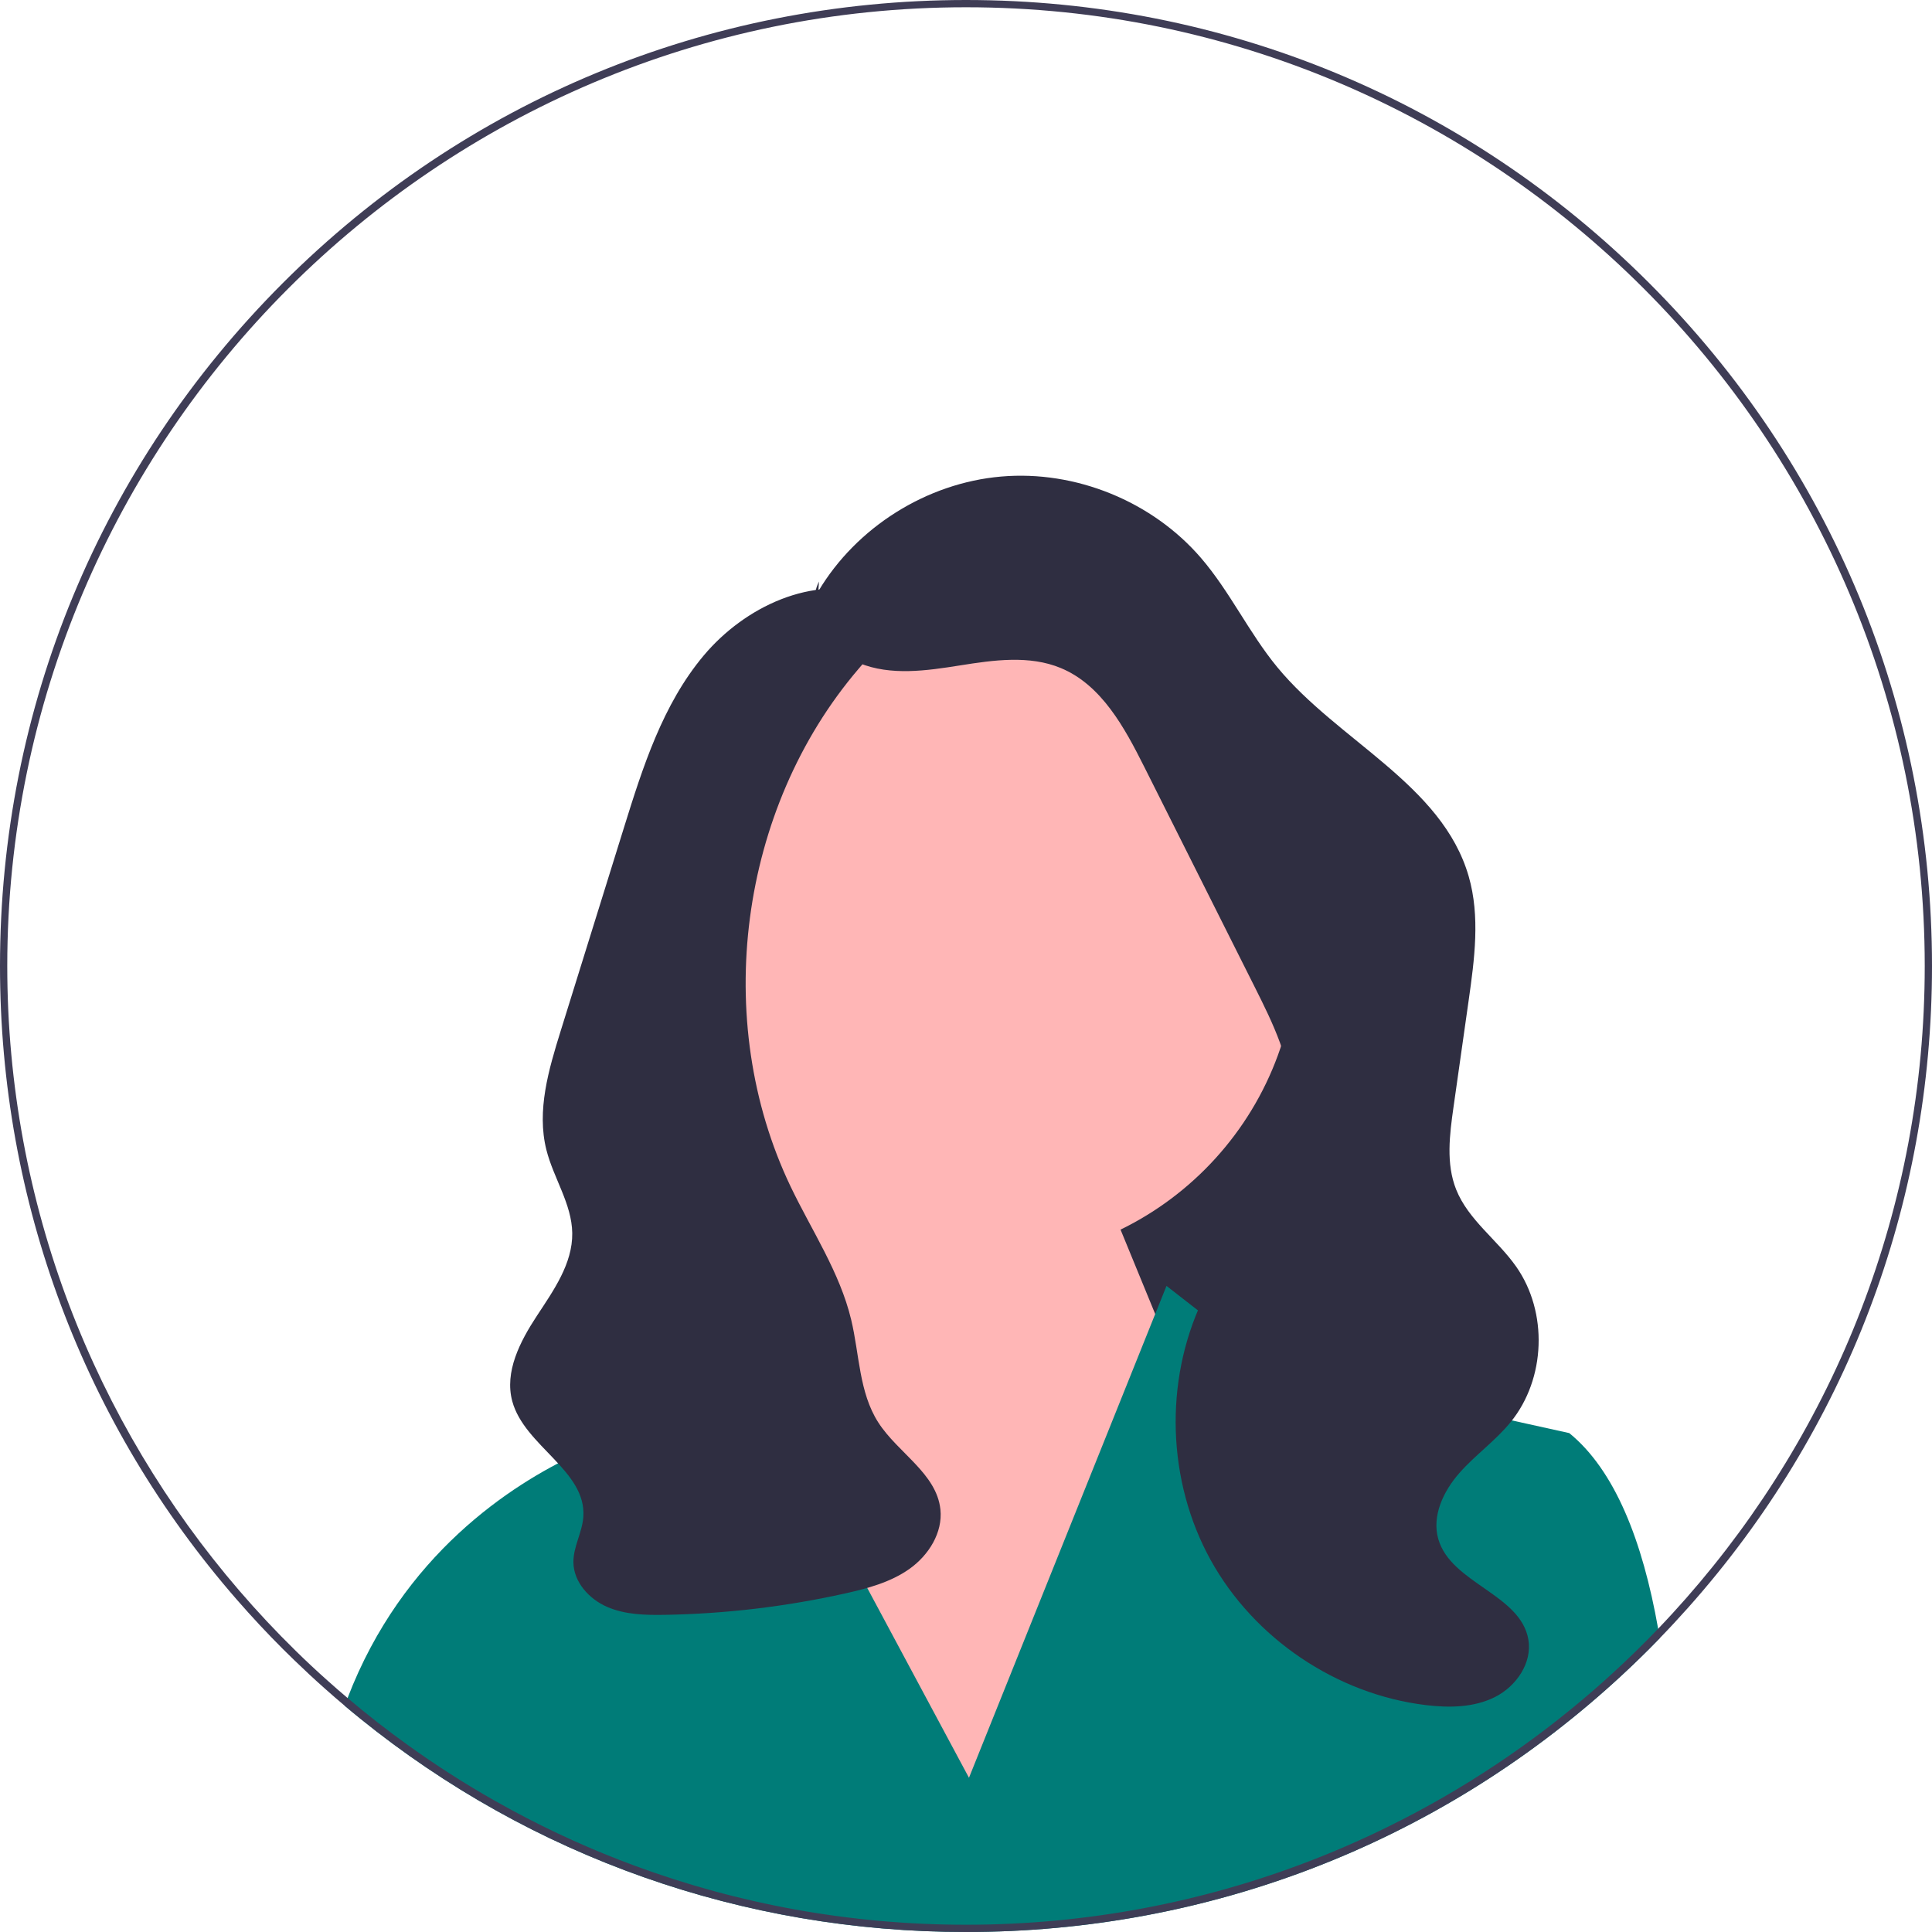
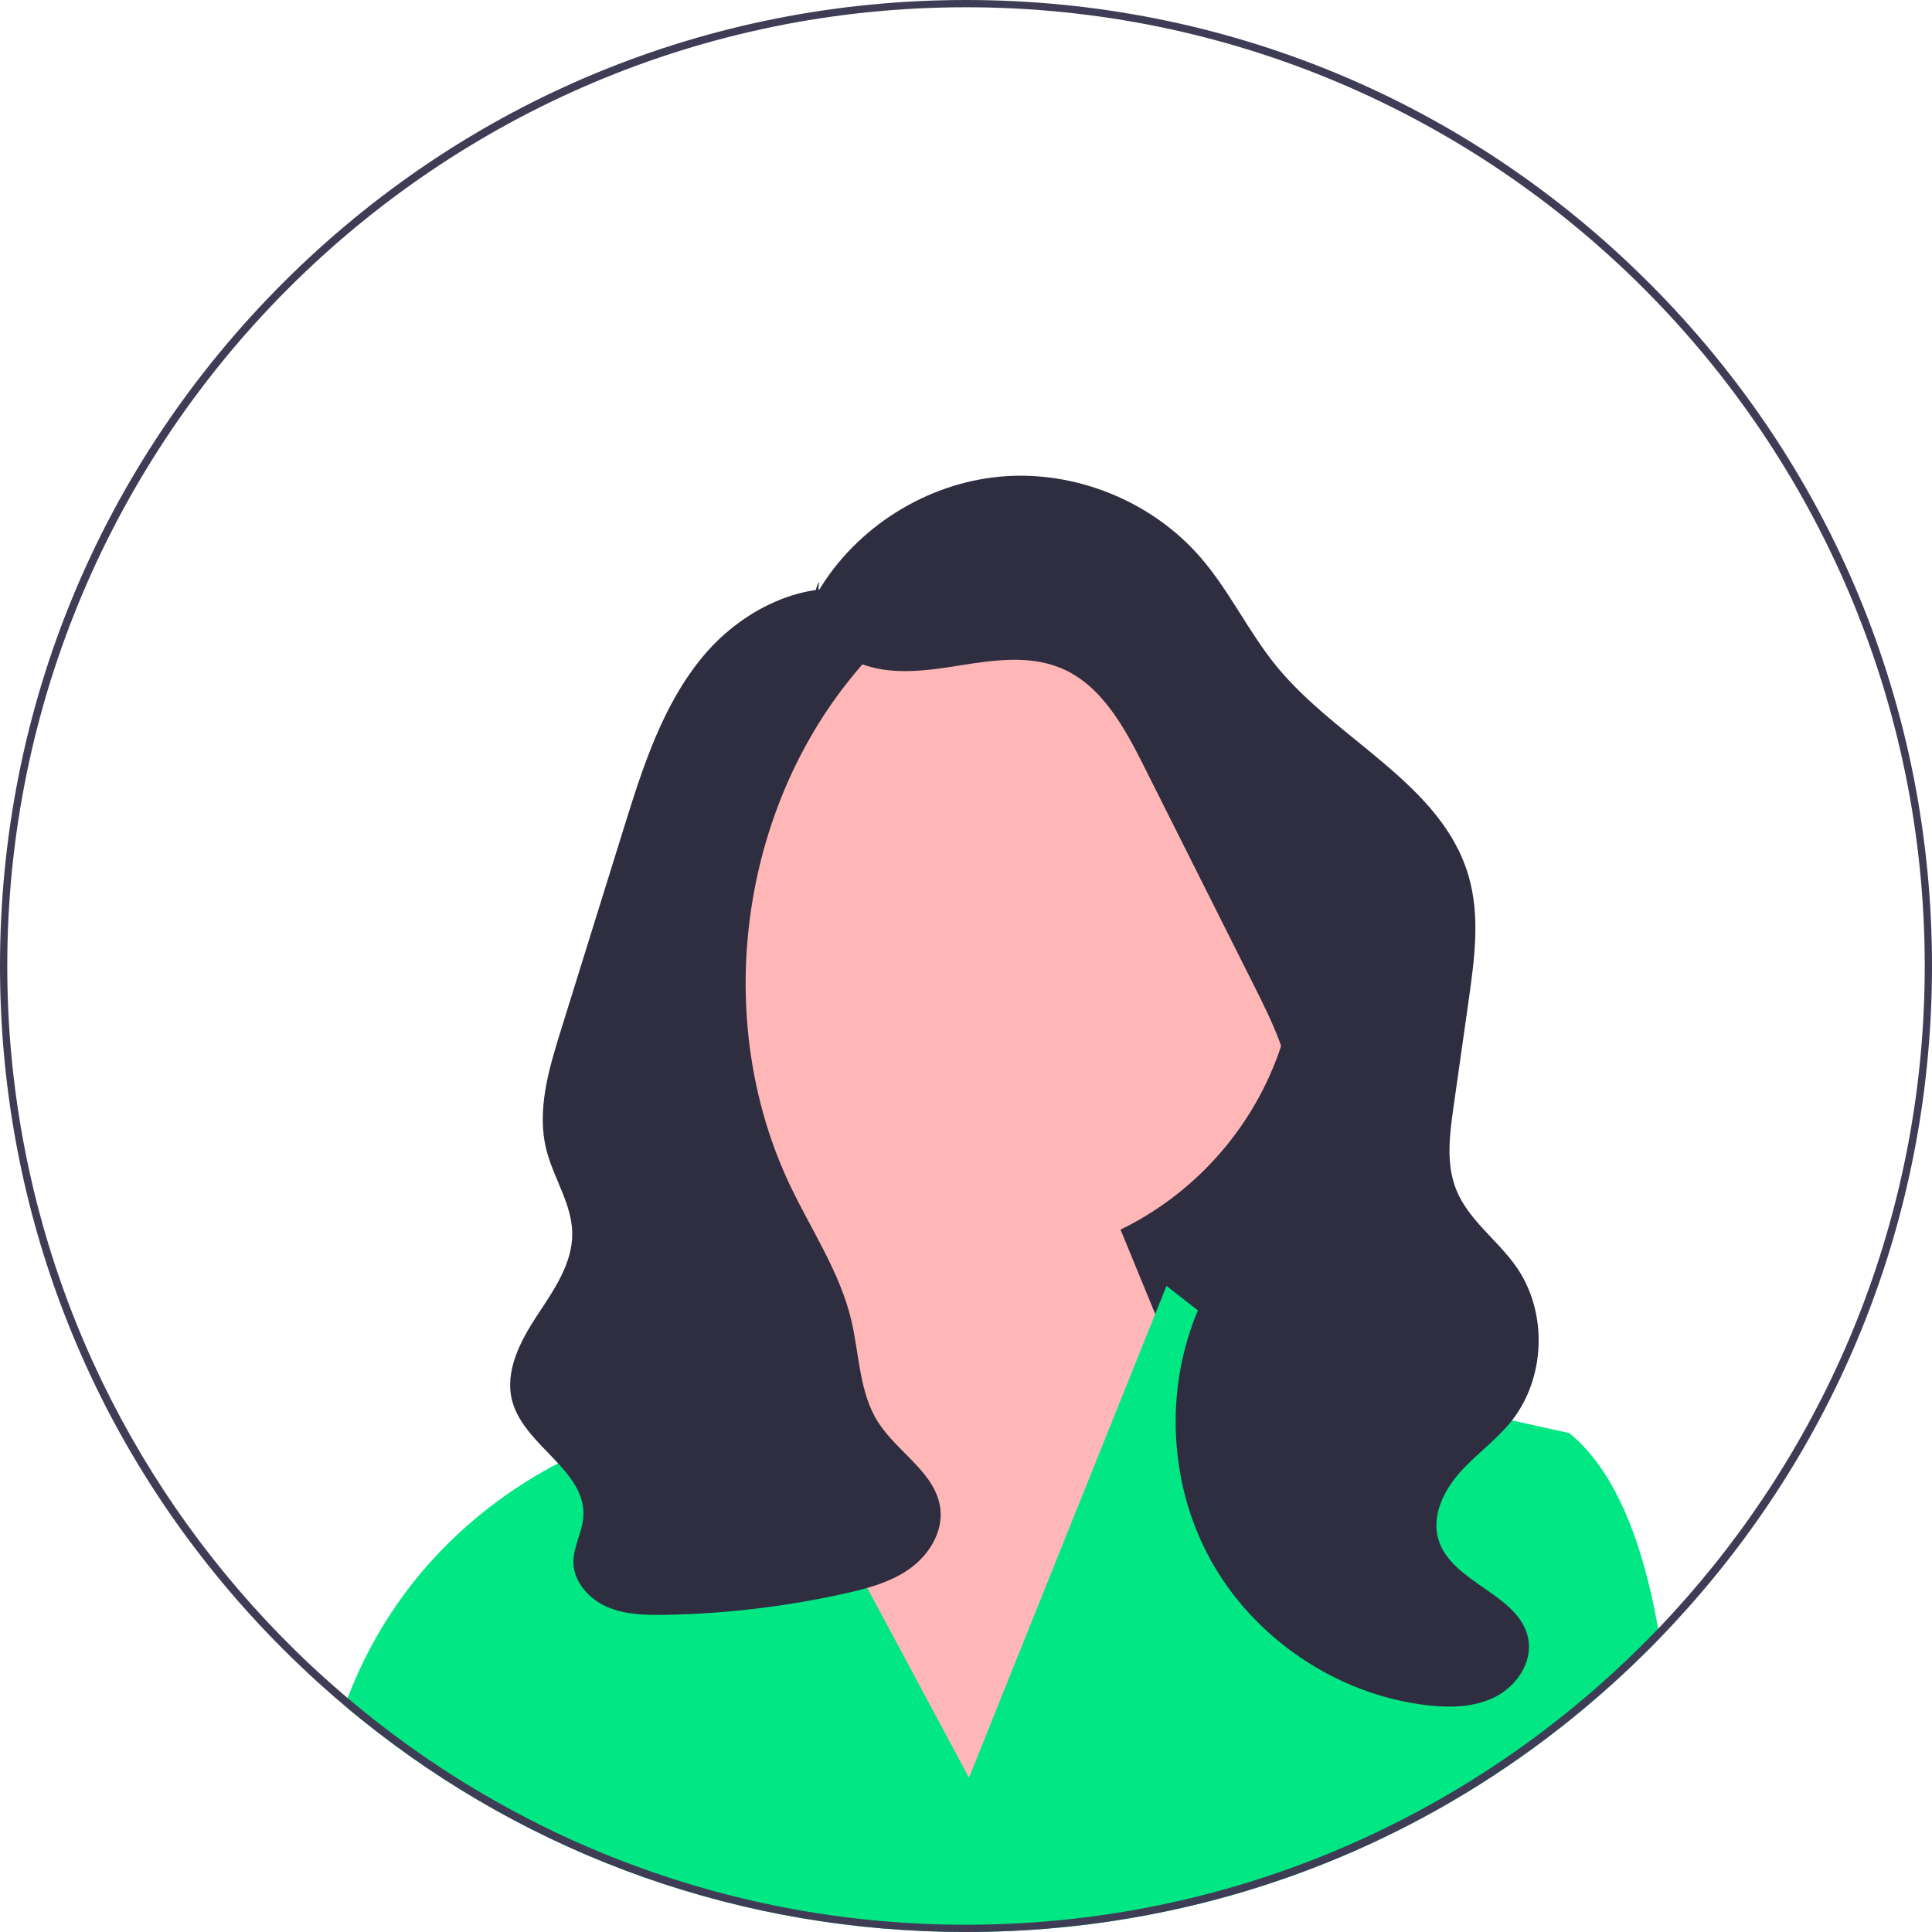
<svg xmlns="http://www.w3.org/2000/svg" width="532" height="532" viewBox="0 0 532 532">
  <polygon points="379.19 379.05 246.19 379.05 246.19 199.05 361.19 262.05 379.19 379.05" fill="#2f2e41" />
  <circle cx="270.76" cy="260.932" r="86.349" fill="#ffb6b6" />
  <polygon points="221.19 360.05 217.289 320.616 295.19 306.05 341.19 418.05 261.19 510.05 204.19 398.05 221.19 360.05" fill="#ffb6b6" />
-   <path d="m457.04,451.09c-.97,1.01-1.96,2.01-2.95,3-3.14,3.14-6.34,6.19-9.61,9.15-49,44.44-111.87,68.76-178.48,68.76-61.41,0-119.64-20.67-166.75-58.72-.03-.02-.05-.04-.08-.07-1.43-1.15-2.84-2.32-4.25-3.51.25-.72.52-1.43.79-2.13,15.15-39.47,45.07-58.78,63.23-67.23,9-4.19,15.11-5.72,15.11-5.72l21.32-38.4,15.01,28,11.06,20.64,45.38,84.67,39.15-97.48,12.13-30.22,3.11-7.74,14.79,11.51,14,10.89,28.19,6.22,22.87,5.05,31.06,6.86c12.56,10.23,20.2,29.69,24.47,53.87.16.86.31,1.73.45,2.6Z" fill="#007c78" />
+   <path d="m457.04,451.09c-.97,1.01-1.96,2.01-2.95,3-3.14,3.14-6.34,6.19-9.61,9.15-49,44.44-111.87,68.76-178.48,68.76-61.41,0-119.64-20.67-166.75-58.72-.03-.02-.05-.04-.08-.07-1.43-1.15-2.84-2.32-4.25-3.51.25-.72.52-1.43.79-2.13,15.15-39.47,45.07-58.78,63.23-67.23,9-4.19,15.11-5.72,15.11-5.72l21.32-38.4,15.01,28,11.06,20.64,45.38,84.67,39.15-97.48,12.13-30.22,3.11-7.74,14.79,11.51,14,10.89,28.19,6.22,22.87,5.05,31.06,6.86c12.56,10.23,20.2,29.69,24.47,53.87.16.86.31,1.73.45,2.6Z" fill="#00e784" />
  <path d="m225.339,162.803c10.518-17.668,29.836-29.79,50.32-31.577,20.484-1.787,41.609,6.808,55.027,22.388,7.996,9.284,13.239,20.655,21.033,30.109,16.772,20.346,45.372,32.242,52.699,57.571,3.197,11.053,1.604,22.853-.014,34.245-1.387,9.764-2.773,19.528-4.16,29.292-1.079,7.599-2.114,15.609.735,22.736,3.343,8.361,11.342,13.837,16.515,21.207,8.801,12.542,8.157,30.904-1.5,42.798-4.188,5.158-9.74,9.049-14.131,14.036s-7.648,11.806-5.809,18.191c3.523,12.231,22.705,15.164,24.808,27.718,1.076,6.418-3.357,12.828-9.166,15.762s-12.646,3.02-19.106,2.235c-24.553-2.984-47.287-18.326-59.242-39.98-11.955-21.653-12.825-49.066-2.268-71.434,8.67-18.371,24.785-34.606,24.61-54.919-.096-11.067-5.172-21.403-10.135-31.295-10.159-20.246-20.319-40.492-30.478-60.737-5.442-10.845-11.757-22.532-22.961-27.191-8.659-3.601-18.483-2.204-27.744-.731s-19.072,2.906-27.756-.632-15.246-14.05-11.109-22.465" fill="#2f2e41" />
  <path d="m240.471,163.726c-16.683-5.491-35.397,3.324-46.691,16.774-11.294,13.45-16.773,30.706-21.992,47.476-2.99,9.606-5.979,19.212-8.969,28.817-2.812,9.036-5.625,18.072-8.437,27.109-3.308,10.629-6.643,21.921-3.928,32.716,1.963,7.805,7.013,14.891,7.121,22.938.114,8.406-5.15,15.785-9.764,22.813-4.613,7.028-8.943,15.377-6.746,23.491,3.343,12.342,20.502,19.126,19.561,31.877-.314,4.256-2.775,8.192-2.73,12.459.057,5.429,4.307,10.12,9.287,12.283,4.98,2.163,10.582,2.281,16.01,2.185,16.651-.293,33.273-2.27,49.528-5.892,6.254-1.394,12.614-3.103,17.82-6.838s9.089-9.924,8.412-16.296c-1.056-9.929-11.731-15.561-17.118-23.968-5.291-8.257-5.169-18.72-7.45-28.258-3.136-13.108-10.88-24.552-16.694-36.712-21.857-45.716-14.206-103.987,18.712-142.511,2.911-3.406,6.09-6.833,7.305-11.145,1.214-4.313-.351-9.807-4.57-11.316" fill="#2f2e41" />
  <path d="m454.09,77.91C403.85,27.67,337.05,0,266,0S128.15,27.67,77.91,77.91C27.67,128.15,0,194.95,0,266c0,64.85,23.05,126.16,65.29,174.57,4.03,4.63,8.24,9.14,12.62,13.52,1.03,1.03,2.07,2.06,3.12,3.06,2.8,2.71,5.65,5.36,8.55,7.93,1.76,1.57,3.54,3.11,5.34,4.62,1.41,1.19,2.82,2.36,4.25,3.51.03.03.05.05.08.07,47.11,38.05,105.34,58.72,166.75,58.72,66.61,0,129.48-24.32,178.48-68.76,3.27-2.96,6.47-6.01,9.61-9.15.99-.99,1.98-1.99,2.95-3,2.7-2.78,5.32-5.61,7.88-8.48,43.37-48.72,67.08-110.84,67.08-176.61,0-71.05-27.67-137.85-77.91-188.09Zm10.18,362.21c-2.5,2.84-5.06,5.64-7.68,8.37-4.08,4.25-8.29,8.37-12.64,12.34-1.65,1.52-3.32,3-5.01,4.47-17.07,14.85-36.07,27.53-56.56,37.63-7.19,3.55-14.56,6.78-22.1,9.67-29.29,11.24-61.08,17.4-94.28,17.4-32.04,0-62.76-5.74-91.19-16.24-11.67-4.3-22.95-9.41-33.78-15.26-1.59-.86-3.17-1.73-4.74-2.62-8.26-4.68-16.25-9.79-23.92-15.31-5.73-4.11-11.29-8.44-16.66-13-1.88-1.59-3.74-3.2-5.57-4.85-2.98-2.65-5.9-5.38-8.75-8.18-5.4-5.29-10.56-10.8-15.49-16.53C26.09,391.77,2,331.65,2,266,2,120.43,120.43,2,266,2s264,118.43,264,264c0,66.66-24.83,127.62-65.73,174.12Z" fill="#3f3d56" />
</svg>
